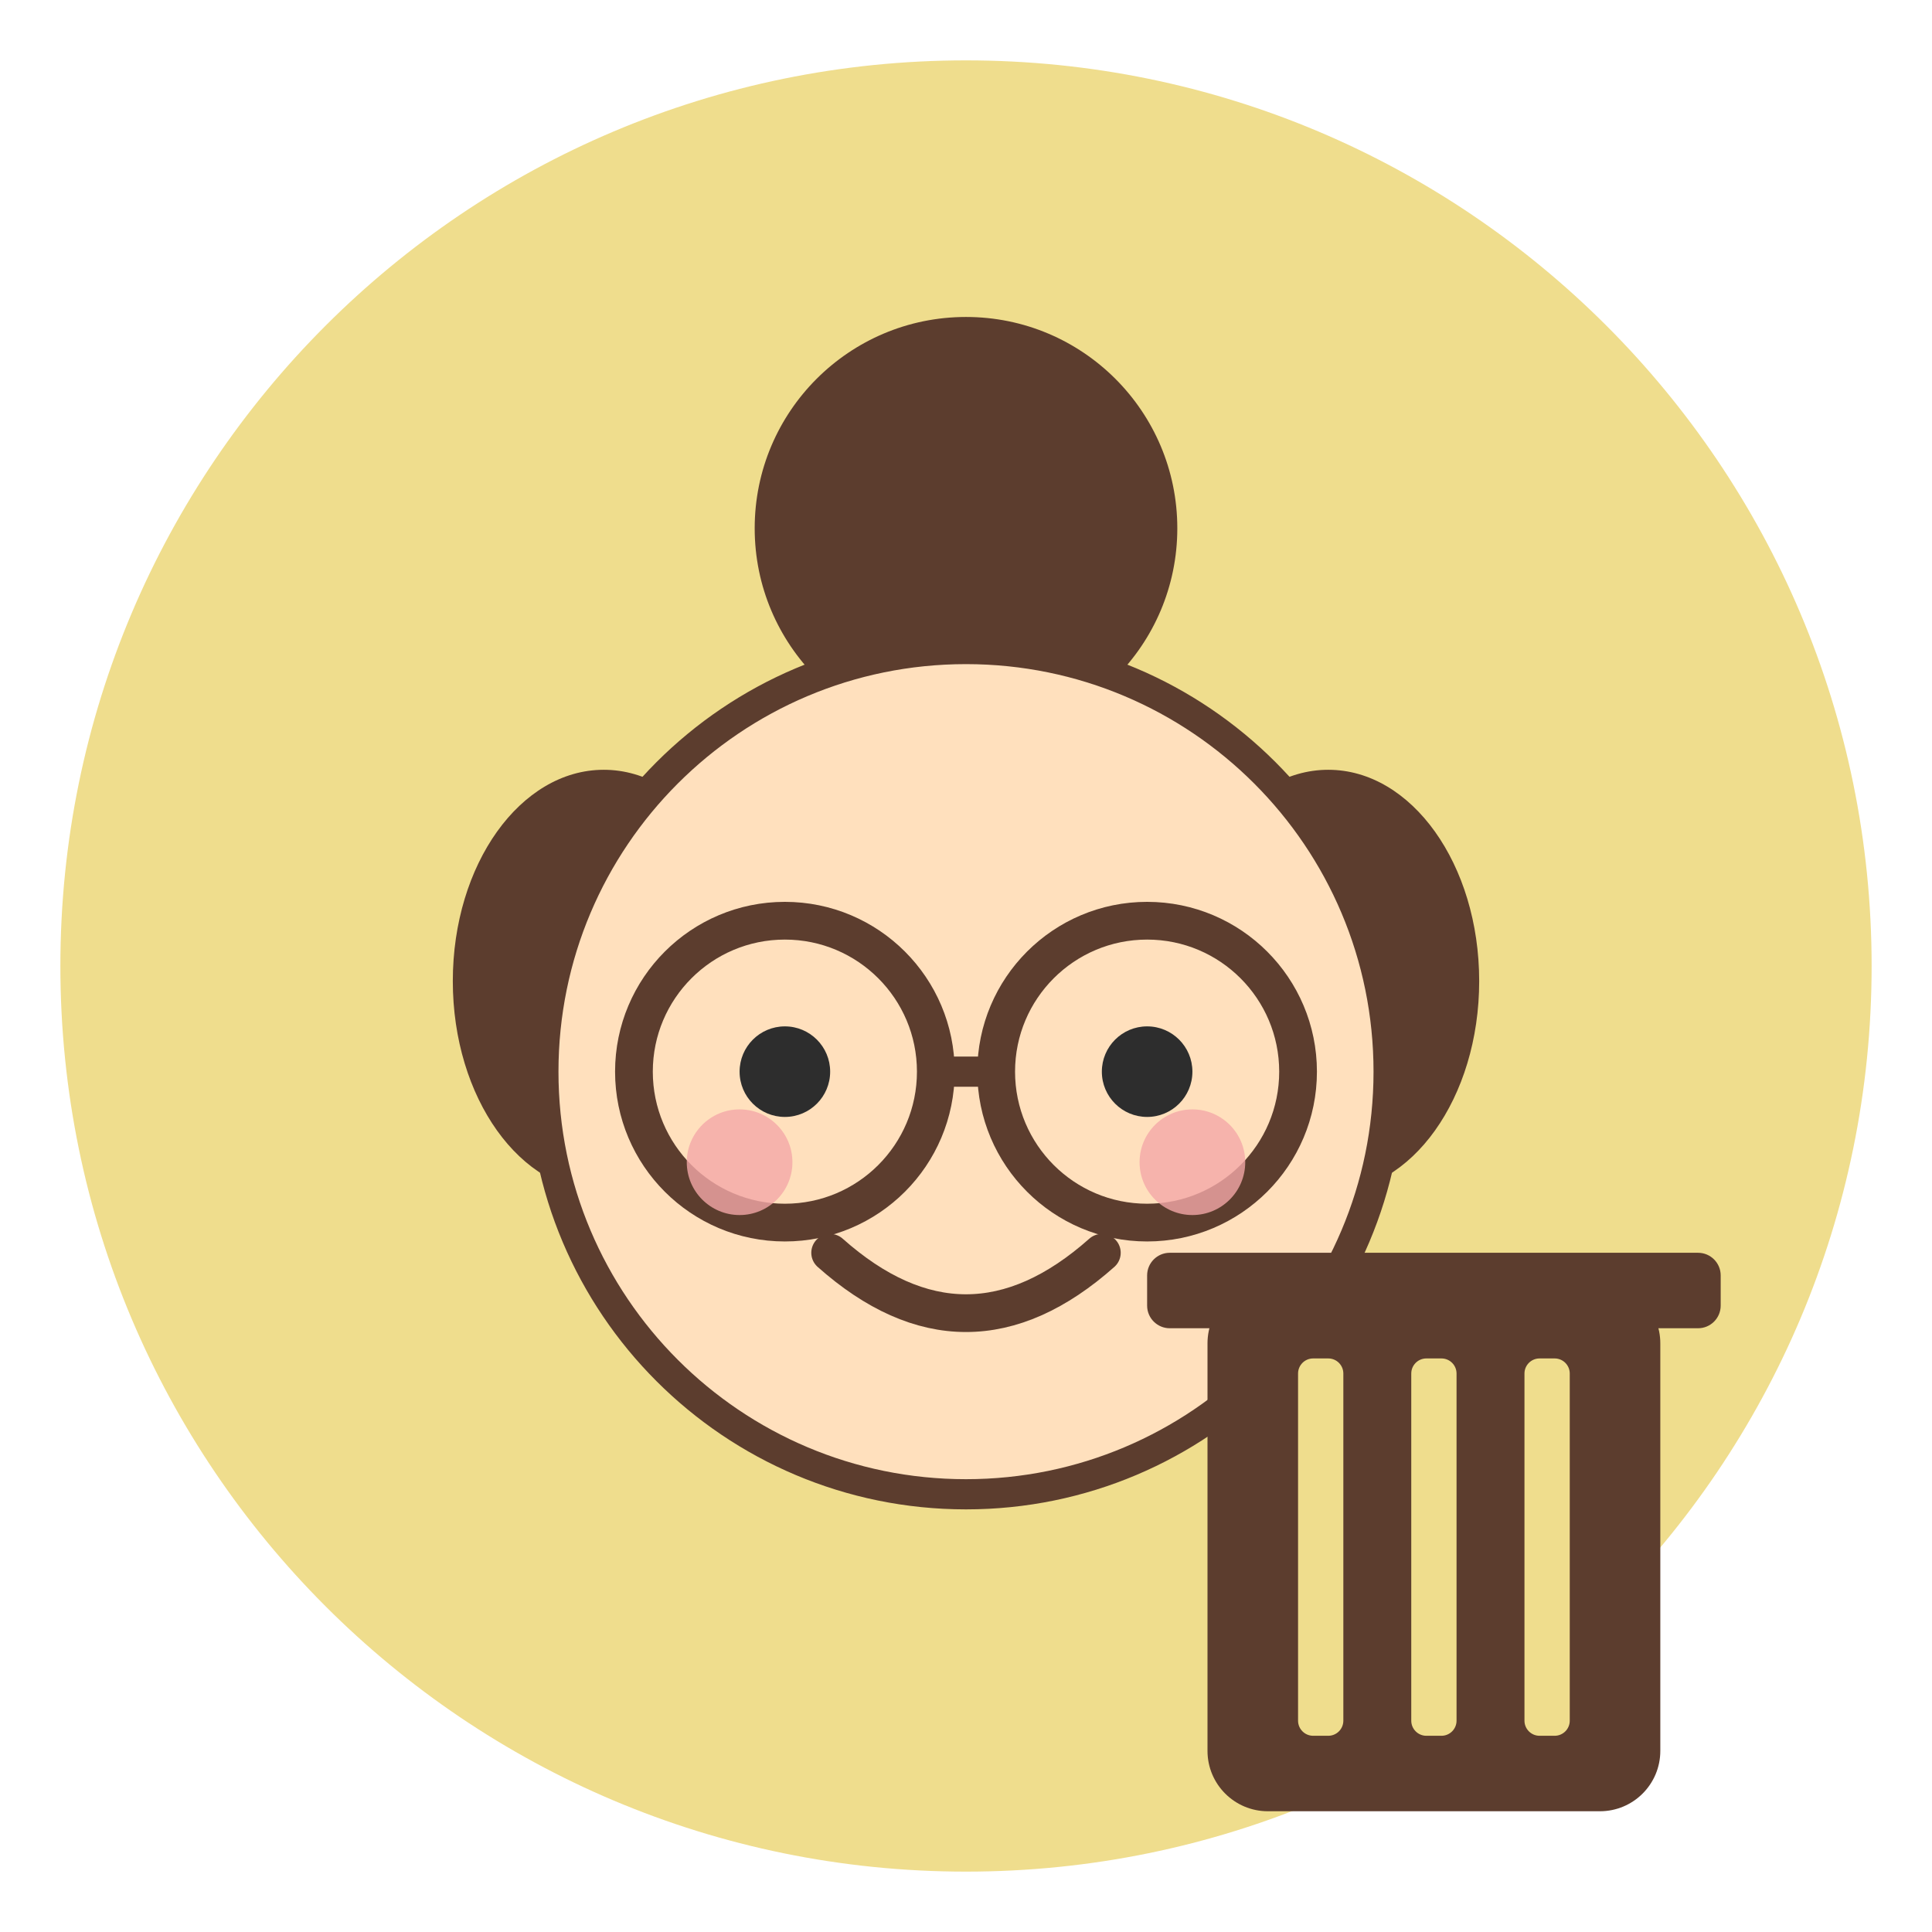
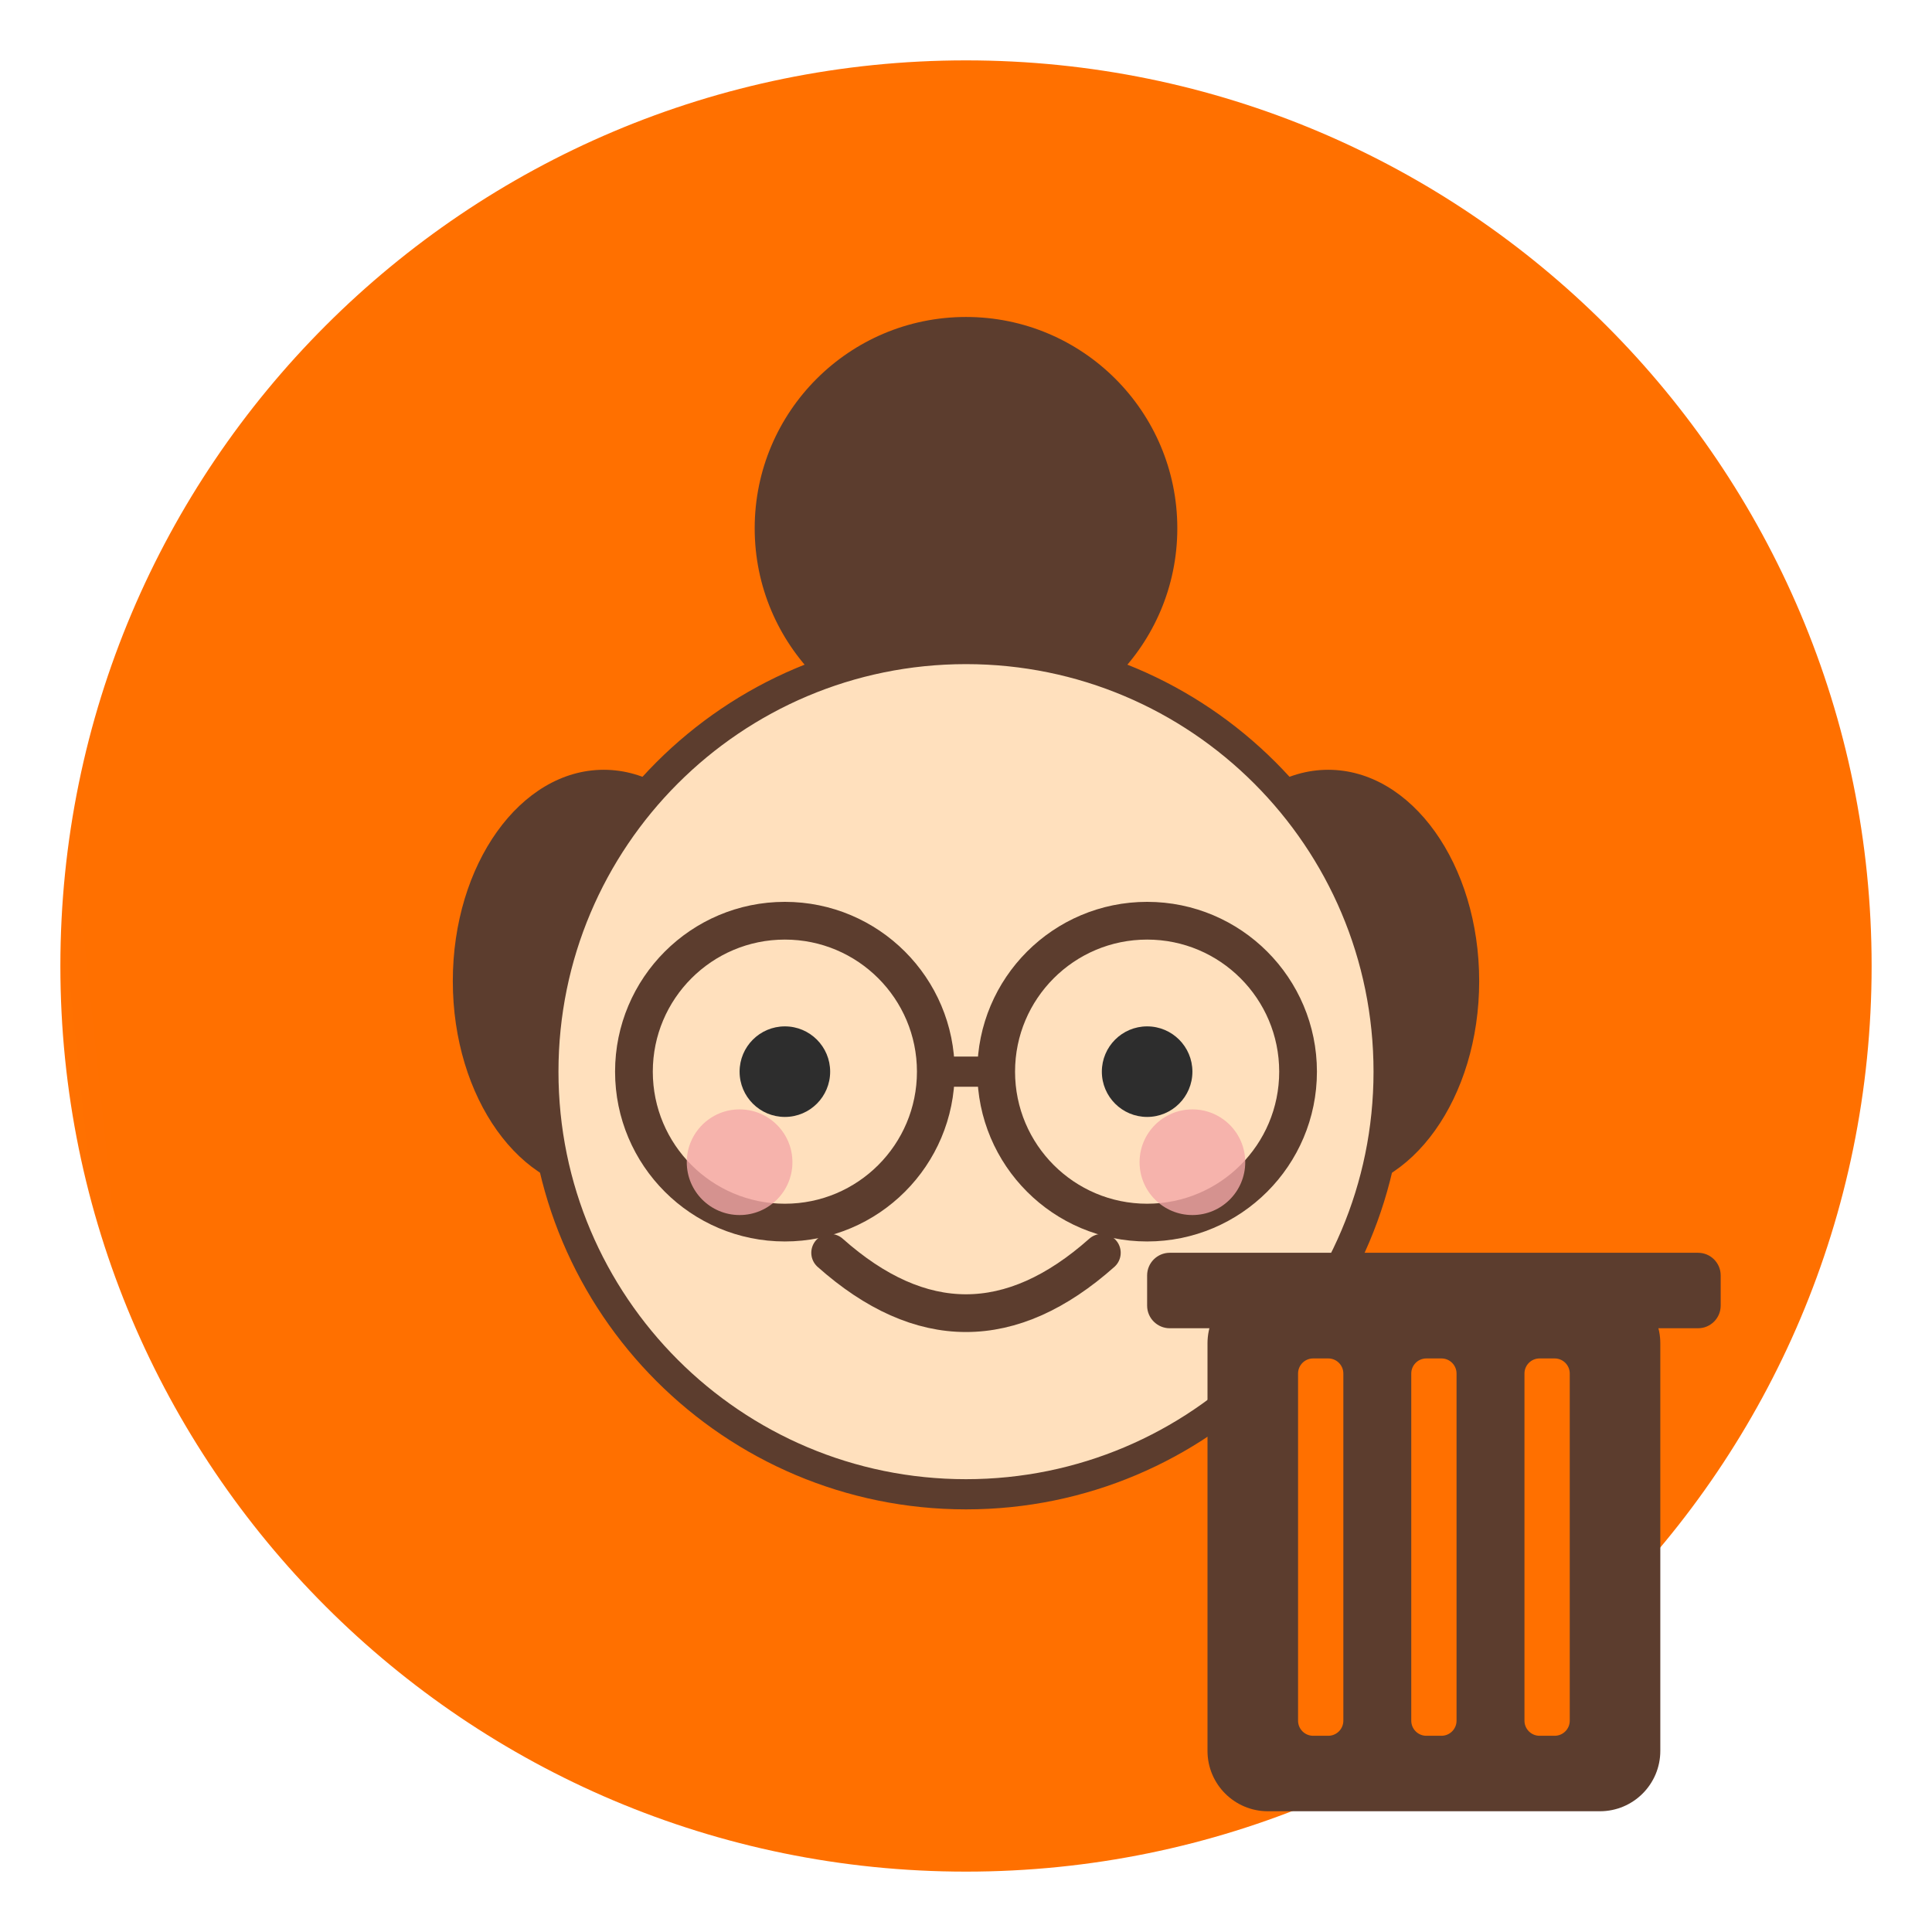
<svg xmlns="http://www.w3.org/2000/svg" width="256" height="256" viewBox="0 0 256 256" role="img" aria-label="Warung Emak + Tong Besar">
-   <circle cx="128" cy="128" r="120" fill="#EFDD8D" />
+   <defs>
+     <linearGradient id="primaryGradient" gradientUnits="userSpaceOnUse" x1="0" y1="0" x2="256" y2="256" gradientTransform="rotate(129)">
+       <stop offset="0%" stop-color="#ff7000" />
+       <stop offset="100%" stop-color="#e2995f" />
+     </linearGradient>
+   </defs>
+   <circle cx="128" cy="128" r="120" fill="url(#primaryGradient)" />
  <circle cx="128" cy="70" r="28" fill="#5C3D2E" />
  <ellipse cx="80" cy="130" rx="20" ry="28" fill="#5C3D2E" />
  <ellipse cx="176" cy="130" rx="20" ry="28" fill="#5C3D2E" />
  <circle cx="128" cy="142" r="56" fill="#FFE0BD" stroke="#5C3D2E" stroke-width="4" />
  <circle cx="104" cy="142" r="20" fill="none" stroke="#5C3D2E" stroke-width="5" />
  <circle cx="104" cy="142" r="6" fill="#2D2D2D" />
  <circle cx="152" cy="142" r="20" fill="none" stroke="#5C3D2E" stroke-width="5" />
  <circle cx="152" cy="142" r="6" fill="#2D2D2D" />
  <line x1="124" y1="142" x2="132" y2="142" stroke="#5C3D2E" stroke-width="4" />
  <path d="M110 166 Q128 182 146 166" stroke="#5C3D2E" stroke-width="5" fill="none" stroke-linecap="round" />
  <circle cx="98" cy="154" r="7" fill="#F4A7A7" opacity="0.8" />
  <circle cx="158" cy="154" r="7" fill="#F4A7A7" opacity="0.8" />
  <g transform="translate(160,150) scale(1)">
    <rect x="0" y="20" width="60" height="70" rx="8" fill="#5C3D2E" />
    <rect x="-8" y="16" width="76" height="10" rx="3" fill="#5C3D2E" />
-     <rect x="12" y="30" width="6" height="50" rx="2" fill="#EFDD8D" />
-     <rect x="27" y="30" width="6" height="50" rx="2" fill="#EFDD8D" />
-     <rect x="42" y="30" width="6" height="50" rx="2" fill="#EFDD8D" />
+     <rect x="12" y="30" width="6" height="50" rx="2" fill="#ff7000" />
+     <rect x="27" y="30" width="6" height="50" rx="2" fill="#ff7000" />
+     <rect x="42" y="30" width="6" height="50" rx="2" fill="#ff7000" />
  </g>
</svg>
